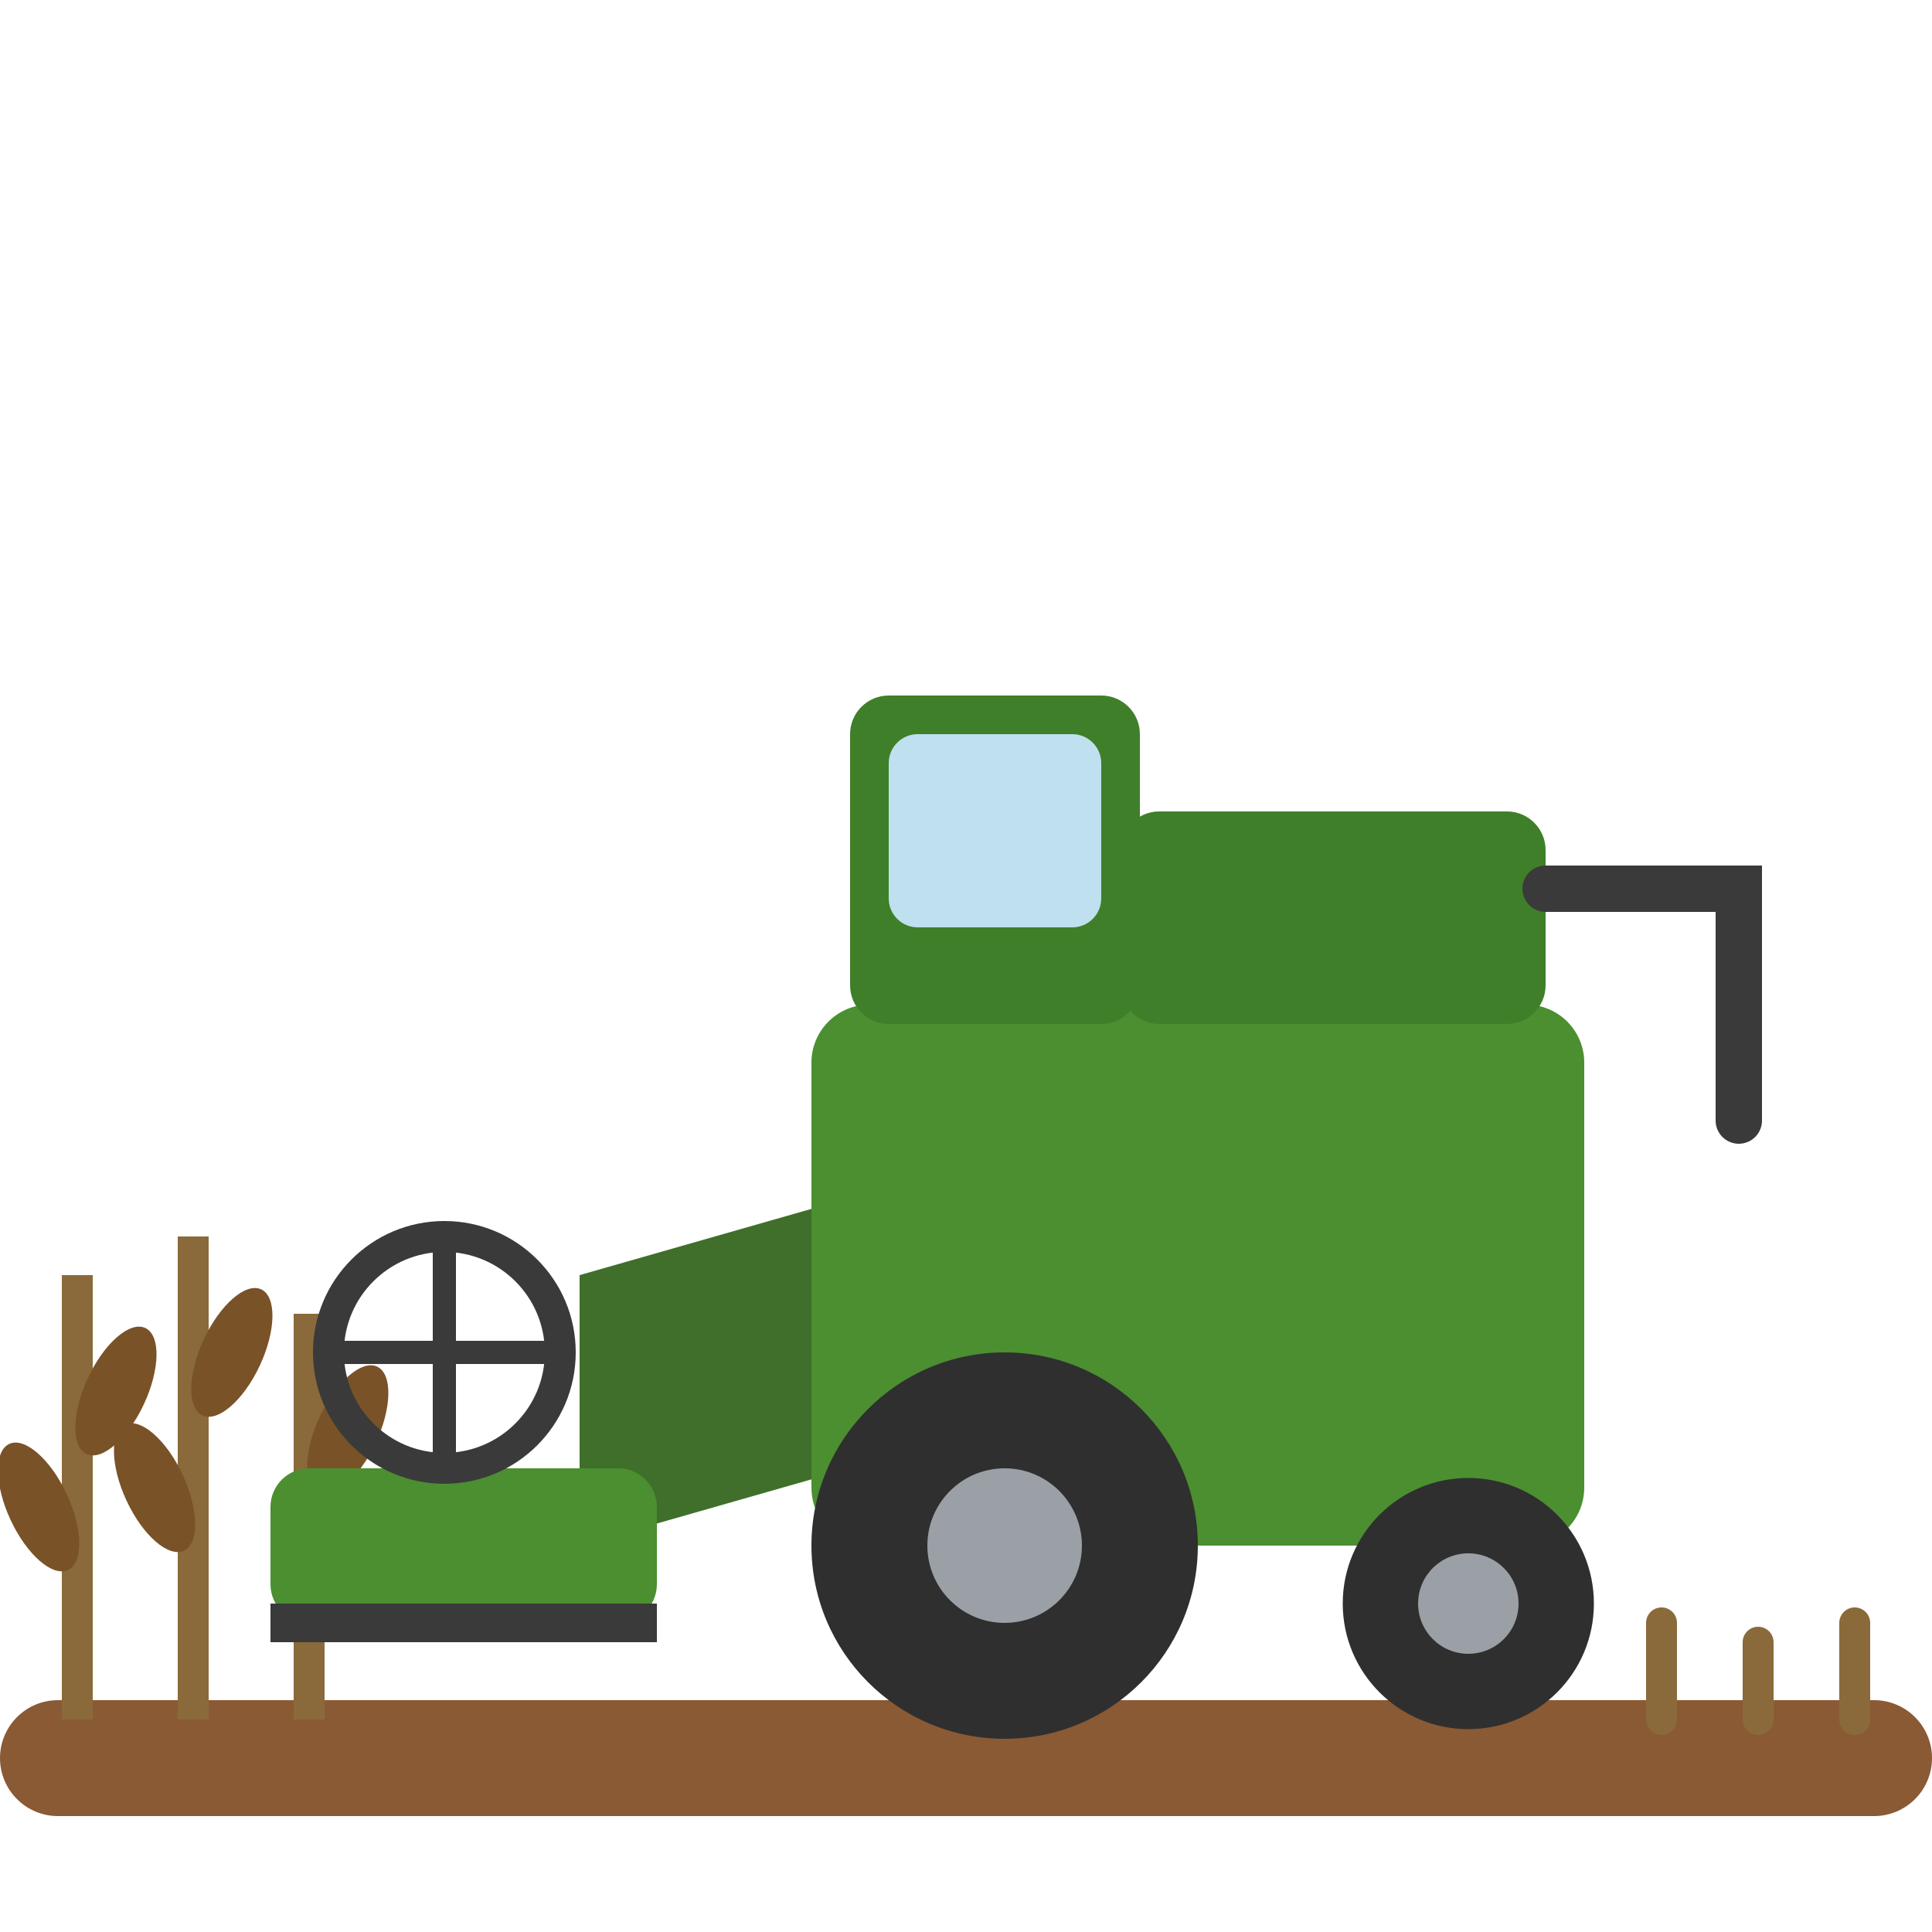
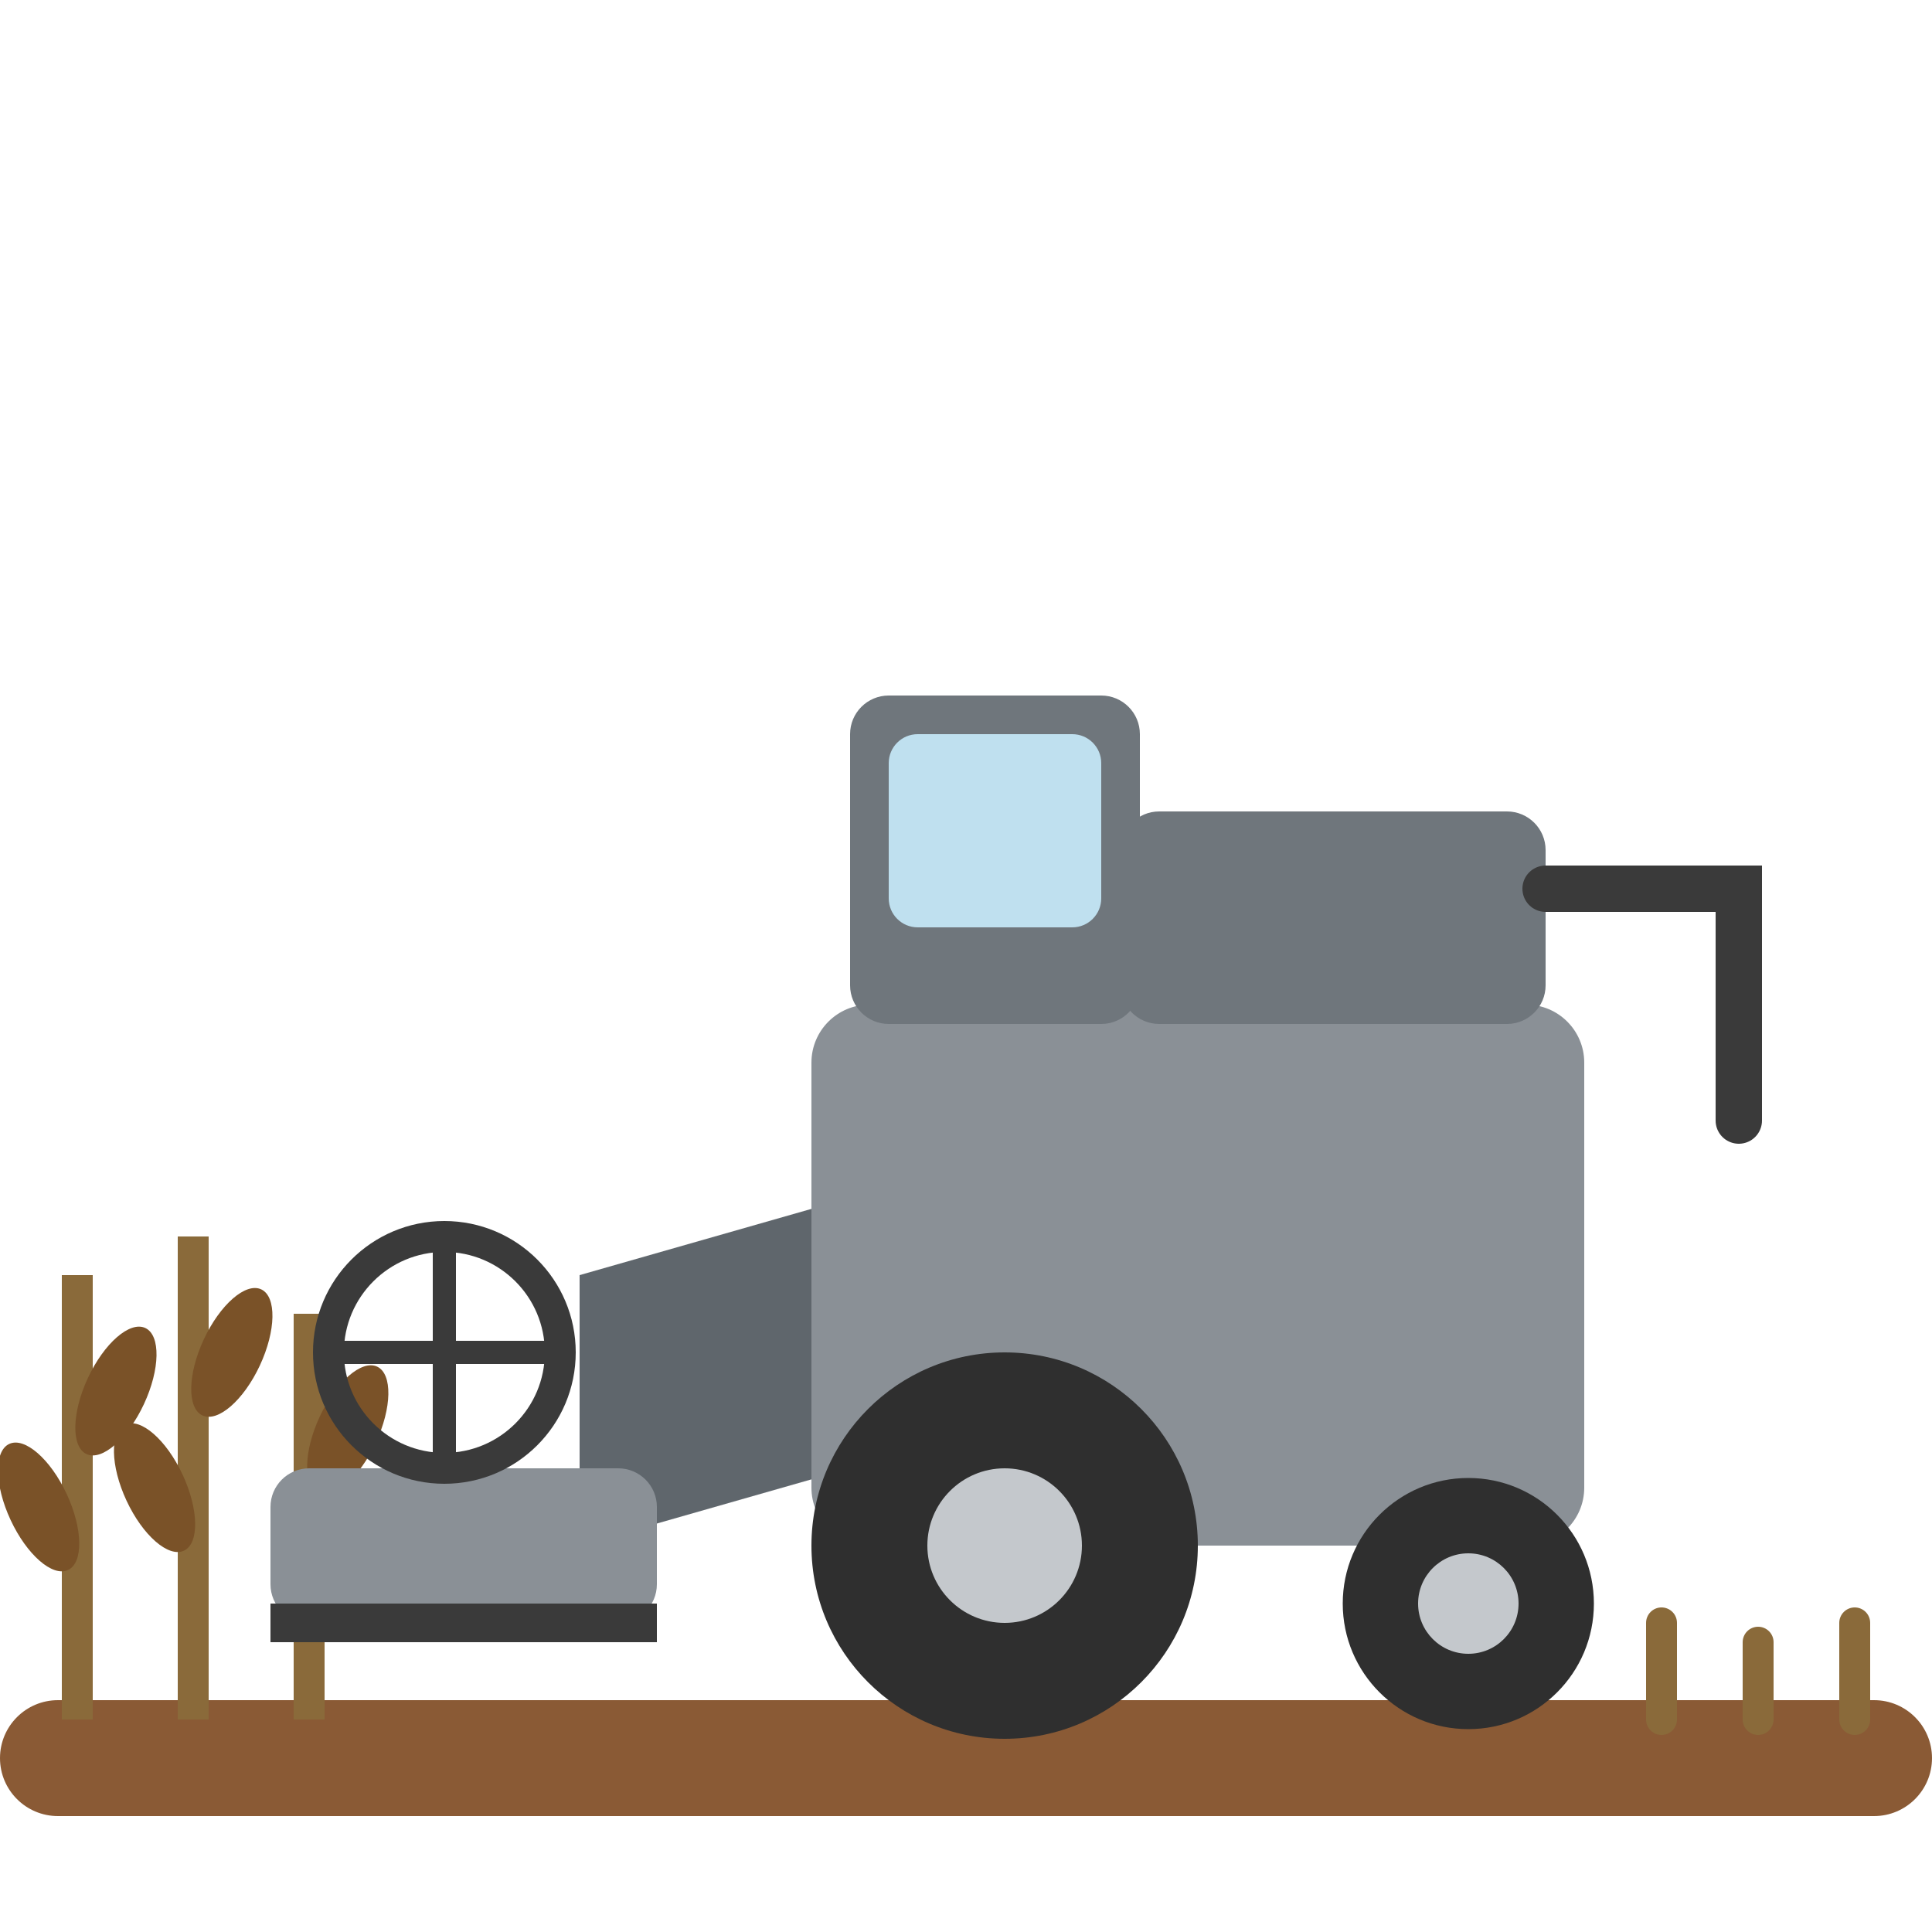
<svg xmlns="http://www.w3.org/2000/svg" viewBox="0 0 100 100">
  <rect x="0" y="88" width="100" height="6" rx="3" fill="#8a5a35" />
  <g stroke="#8a6a3a" stroke-width="1.6">
    <path d="M4 89V66M10 89V64M16 89V68" />
  </g>
  <g fill="#7a5228">
    <ellipse cx="6" cy="72" rx="1.6" ry="3.6" transform="rotate(25 6 72)" />
    <ellipse cx="2" cy="78" rx="1.6" ry="3.6" transform="rotate(-25 2 78)" />
    <ellipse cx="12" cy="70" rx="1.6" ry="3.6" transform="rotate(25 12 70)" />
    <ellipse cx="8" cy="77" rx="1.6" ry="3.6" transform="rotate(-25 8 77)" />
    <ellipse cx="18" cy="74" rx="1.6" ry="3.6" transform="rotate(25 18 74)" />
  </g>
  <g stroke="#8a6a3a" stroke-width="1.6" stroke-linecap="round">
    <path d="M86 89V84M91 89V85M96 89V84" />
  </g>
-   <path d="M30 66L44 62V76L30 80Z" fill="#3f6f2a" />
-   <rect x="14" y="76" width="20" height="8" rx="2" fill="#4b8f30" />
+   <path d="M30 66L44 62V76L30 80Z" fill="#5f666c" />
+   <rect x="14" y="76" width="20" height="8" rx="2" fill="#8a9096" />
  <path d="M14 84H34" stroke="#3a3a3a" stroke-width="2" />
  <circle cx="23" cy="70" r="6" fill="none" stroke="#3a3a3a" stroke-width="1.6" />
  <path d="M23 64V76M17 70H29" stroke="#3a3a3a" stroke-width="1.2" />
-   <rect x="42" y="52" width="40" height="28" rx="3" fill="#4b8f30" />
-   <rect x="58" y="42" width="22" height="11" rx="2" fill="#3f7f2a" />
-   <rect x="44" y="36" width="15" height="17" rx="2" fill="#3f7f2a" />
+   <rect x="42" y="52" width="40" height="28" rx="3" fill="#8a9096" />
+   <rect x="58" y="42" width="22" height="11" rx="2" fill="#6f767c" />
+   <rect x="44" y="36" width="15" height="17" rx="2" fill="#6f767c" />
  <rect x="46" y="38" width="11" height="10" rx="1.5" fill="#bfe0ef" />
  <path d="M80 46H90V58" stroke="#3a3a3a" stroke-width="2.4" fill="none" stroke-linecap="round" />
  <circle cx="52" cy="80" r="10" fill="#2f2f2f" />
-   <circle cx="52" cy="80" r="4" fill="#9aa0a6" />
+   <circle cx="52" cy="80" r="4" fill="#c4c8cc" />
  <circle cx="76" cy="83" r="6.5" fill="#2f2f2f" />
-   <circle cx="76" cy="83" r="2.6" fill="#9aa0a6" />
+   <circle cx="76" cy="83" r="2.6" fill="#c4c8cc" />
</svg>
